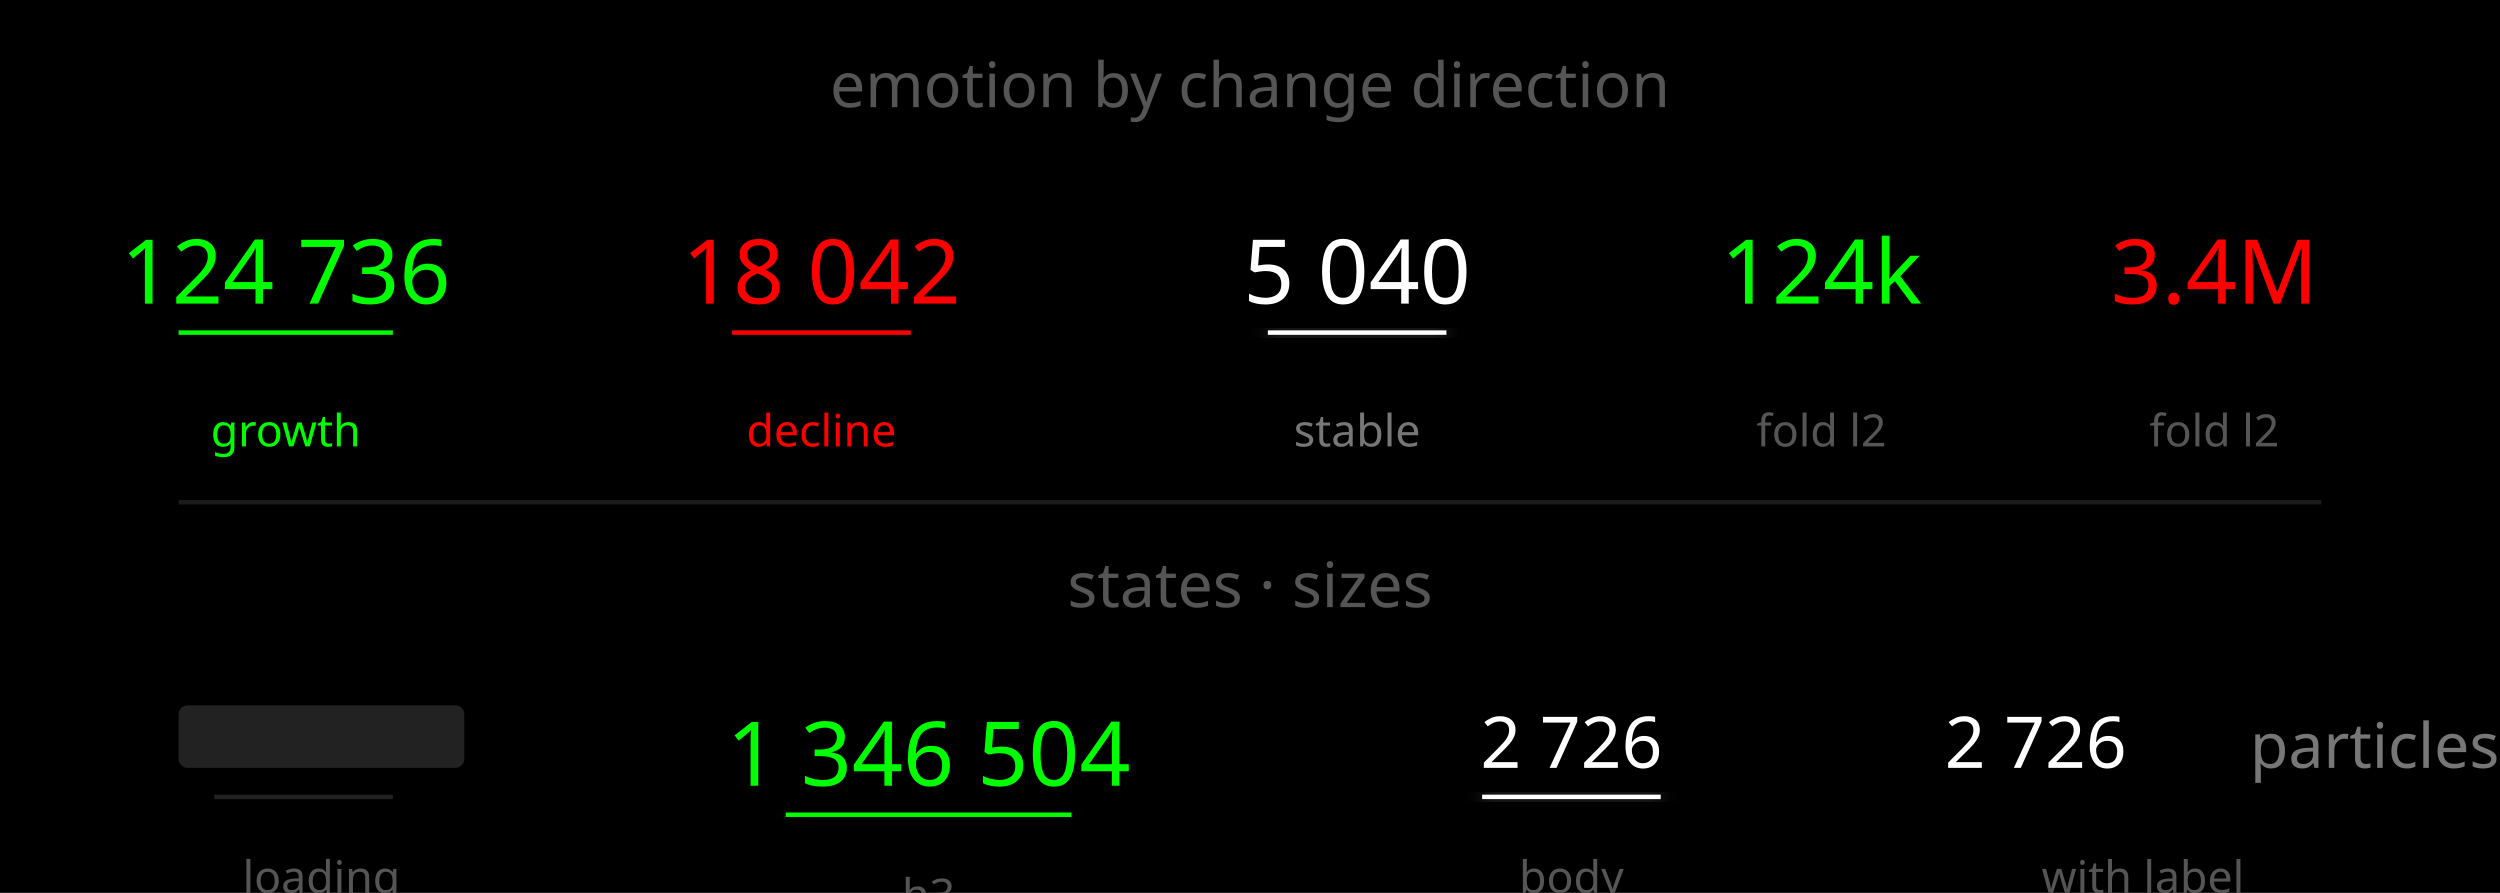
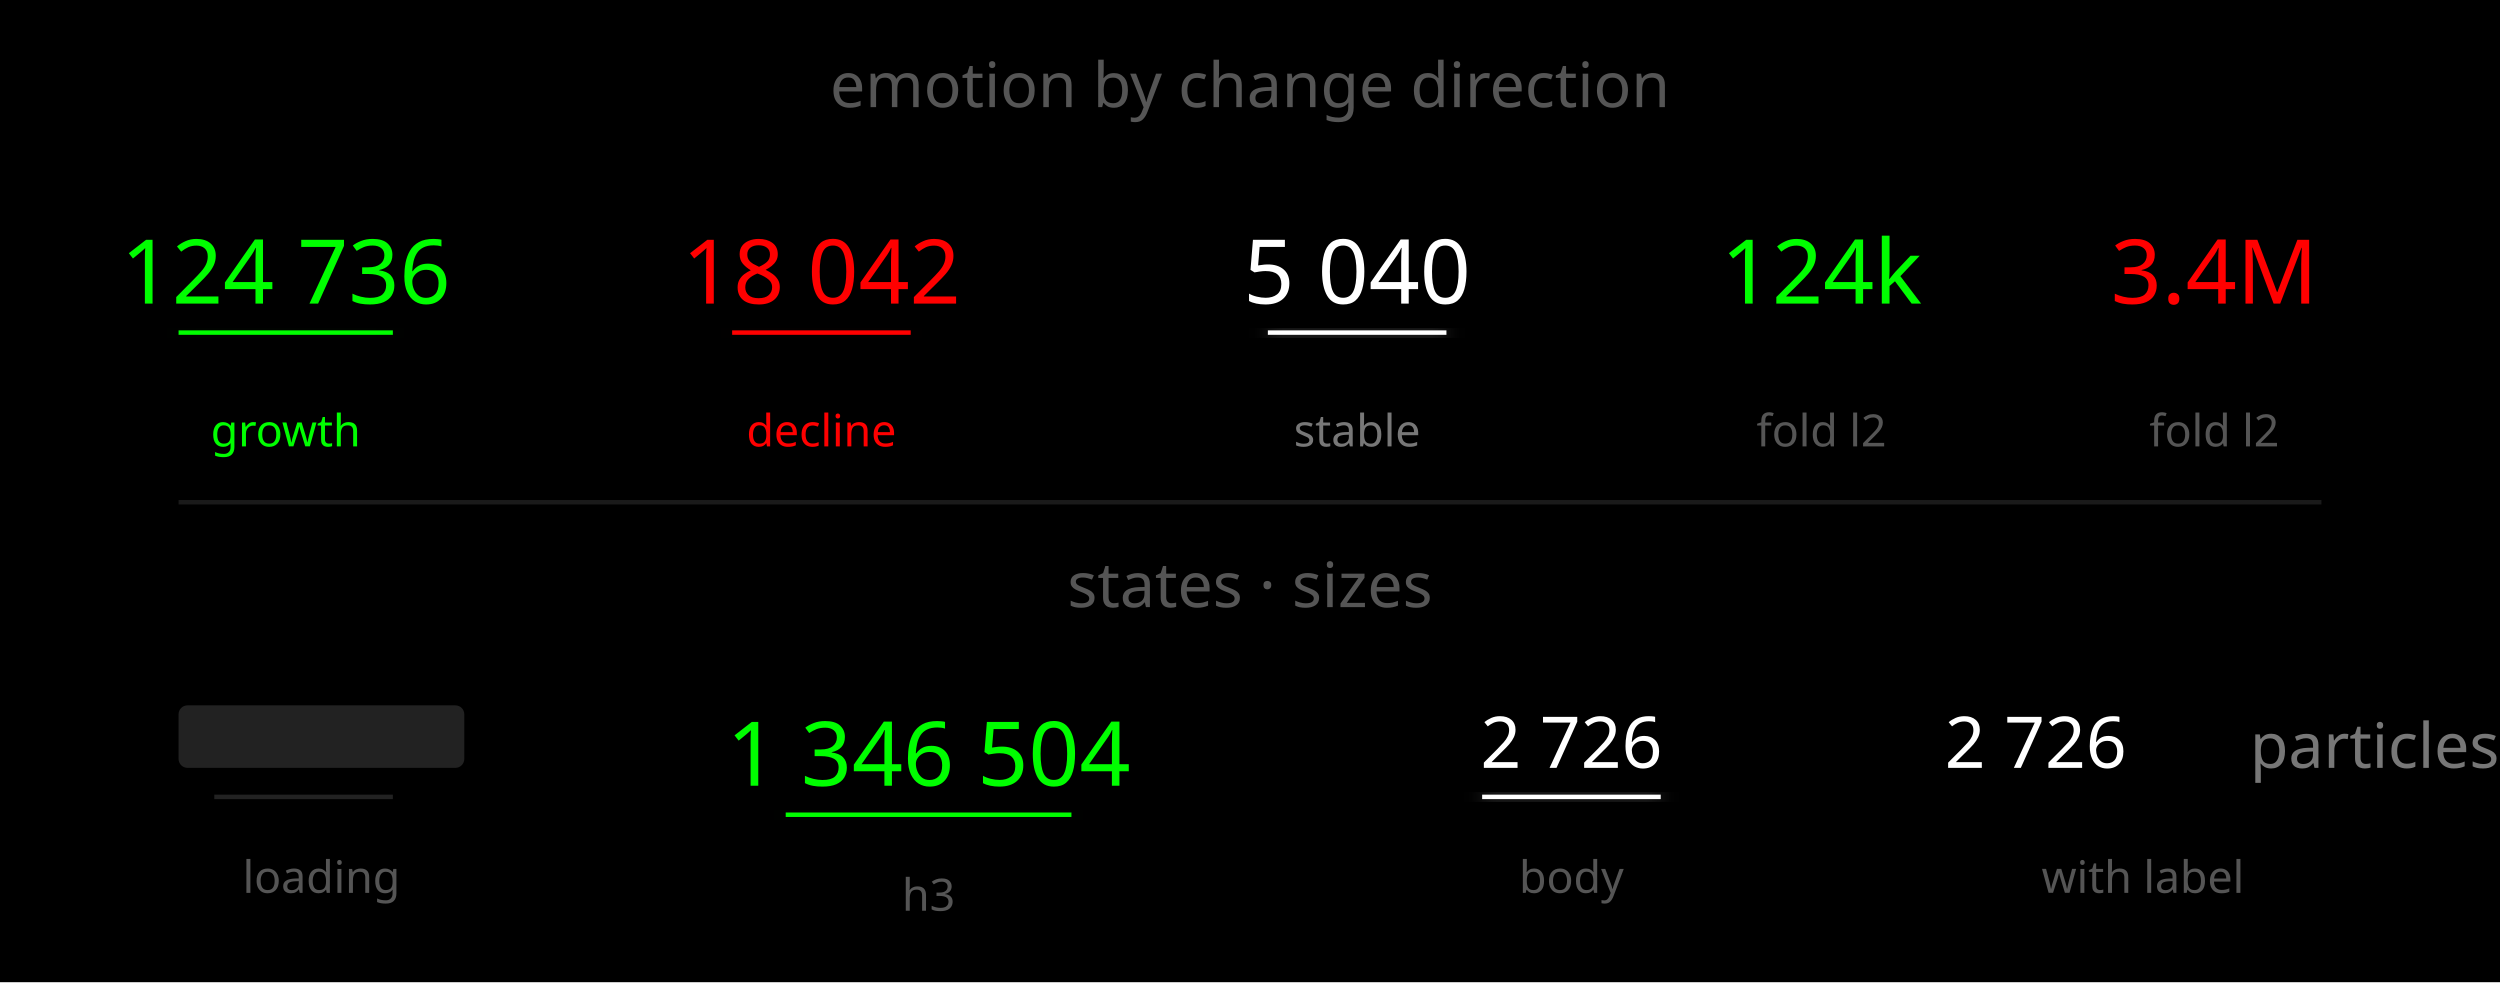
- <svg xmlns="http://www.w3.org/2000/svg" viewBox="0 0 560 200" width="560" height="200">
+ <svg xmlns="http://www.w3.org/2000/svg" viewBox="0 0 560 220" width="560" height="220">
  <defs>
    <filter id="gg" x="-10%" y="-50%" width="120%" height="200%">
      <feGaussianBlur stdDeviation="3" result="b" />
      <feFlood flood-color="#00fe00" flood-opacity="0.4" result="c" />
      <feComposite in="c" in2="b" operator="in" result="cb" />
      <feMerge>
        <feMergeNode in="cb" />
        <feMergeNode in="SourceGraphic" />
      </feMerge>
    </filter>
    <filter id="gr" x="-10%" y="-50%" width="120%" height="200%">
      <feGaussianBlur stdDeviation="3" result="b" />
      <feFlood flood-color="#ff0000" flood-opacity="0.4" result="c" />
      <feComposite in="c" in2="b" operator="in" result="cb" />
      <feMerge>
        <feMergeNode in="cb" />
        <feMergeNode in="SourceGraphic" />
      </feMerge>
    </filter>
    <filter id="gw" x="-10%" y="-50%" width="120%" height="200%">
      <feGaussianBlur stdDeviation="2" />
      <feMerge>
        <feMergeNode />
        <feMergeNode in="SourceGraphic" />
      </feMerge>
    </filter>
  </defs>
-   <rect width="560" height="200" fill="#000" />
+   <rect width="560" height="220" fill="#000" />
  <text x="280" y="24" font-family="Play, sans-serif" font-size="14" fill="#555" text-anchor="middle">emotion by change direction</text>
  <g transform="translate(24, 44)">
    <text x="40" y="24" font-family="Play, sans-serif" font-size="20" fill="#00fe00" text-anchor="middle" style="font-variant-numeric:tabular-nums">124 736</text>
    <rect x="16" y="30" width="48" height="1" fill="#00fe00" filter="url(#gg)" />
    <text x="40" y="56" font-family="Play, sans-serif" font-size="10" fill="#00fe00" text-anchor="middle">growth</text>
  </g>
  <g transform="translate(144, 44)">
    <text x="40" y="24" font-family="Play, sans-serif" font-size="20" fill="#ff0000" text-anchor="middle" style="font-variant-numeric:tabular-nums">18 042</text>
    <rect x="20" y="30" width="40" height="1" fill="#ff0000" filter="url(#gr)" />
    <text x="40" y="56" font-family="Play, sans-serif" font-size="10" fill="#ff0000" text-anchor="middle">decline</text>
  </g>
  <g transform="translate(264, 44)">
    <text x="40" y="24" font-family="Play, sans-serif" font-size="20" fill="#fff" text-anchor="middle" style="font-variant-numeric:tabular-nums">5 040</text>
    <rect x="20" y="30" width="40" height="1" fill="#fff" filter="url(#gw)" />
    <text x="40" y="56" font-family="Play, sans-serif" font-size="10" fill="#777" text-anchor="middle">stable</text>
  </g>
  <g transform="translate(384, 44)">
    <text x="24" y="24" font-family="Play, sans-serif" font-size="20" fill="#00fe00" text-anchor="middle" style="font-variant-numeric:tabular-nums">124k</text>
    <text x="24" y="56" font-family="Play, sans-serif" font-size="10" fill="#555" text-anchor="middle">fold l2</text>
  </g>
  <g transform="translate(472, 44)">
    <text x="24" y="24" font-family="Play, sans-serif" font-size="20" fill="#ff0000" text-anchor="middle" style="font-variant-numeric:tabular-nums">3.4M</text>
    <text x="24" y="56" font-family="Play, sans-serif" font-size="10" fill="#555" text-anchor="middle">fold l2</text>
  </g>
  <rect x="40" y="112" width="480" height="1" fill="#1a1a1a" />
  <text x="280" y="136" font-family="Play, sans-serif" font-size="14" fill="#555" text-anchor="middle">states · sizes</text>
  <g transform="translate(40, 152)">
    <rect x="0" y="6" width="64" height="14" rx="2" fill="#222" />
    <rect x="8" y="26" width="40" height="1" fill="#222" />
    <text x="32" y="48" font-family="Play, sans-serif" font-size="10" fill="#555" text-anchor="middle">loading</text>
  </g>
  <g transform="translate(160, 148)">
    <text x="48" y="28" font-family="Play, sans-serif" font-size="20" fill="#00fe00" text-anchor="middle" style="font-variant-numeric:tabular-nums">1 346 504</text>
    <rect x="16" y="34" width="64" height="1" fill="#00fe00" filter="url(#gg)" />
    <text x="48" y="56" font-family="Play, sans-serif" font-size="10" fill="#555" text-anchor="middle">h3</text>
  </g>
  <g transform="translate(320, 152)">
    <text x="32" y="20" font-family="Play, sans-serif" font-size="16" fill="#fff" text-anchor="middle" style="font-variant-numeric:tabular-nums">2 726</text>
    <rect x="12" y="26" width="40" height="1" fill="#fff" filter="url(#gw)" />
    <text x="32" y="48" font-family="Play, sans-serif" font-size="10" fill="#555" text-anchor="middle">body</text>
  </g>
  <g transform="translate(424, 152)">
    <text x="32" y="20" font-family="Play, sans-serif" font-size="16" fill="#fff" text-anchor="middle" style="font-variant-numeric:tabular-nums">2 726</text>
    <text x="80" y="20" font-family="Play, sans-serif" font-size="14" fill="#777">particles</text>
    <text x="56" y="48" font-family="Play, sans-serif" font-size="10" fill="#555" text-anchor="middle">with label</text>
  </g>
</svg>
